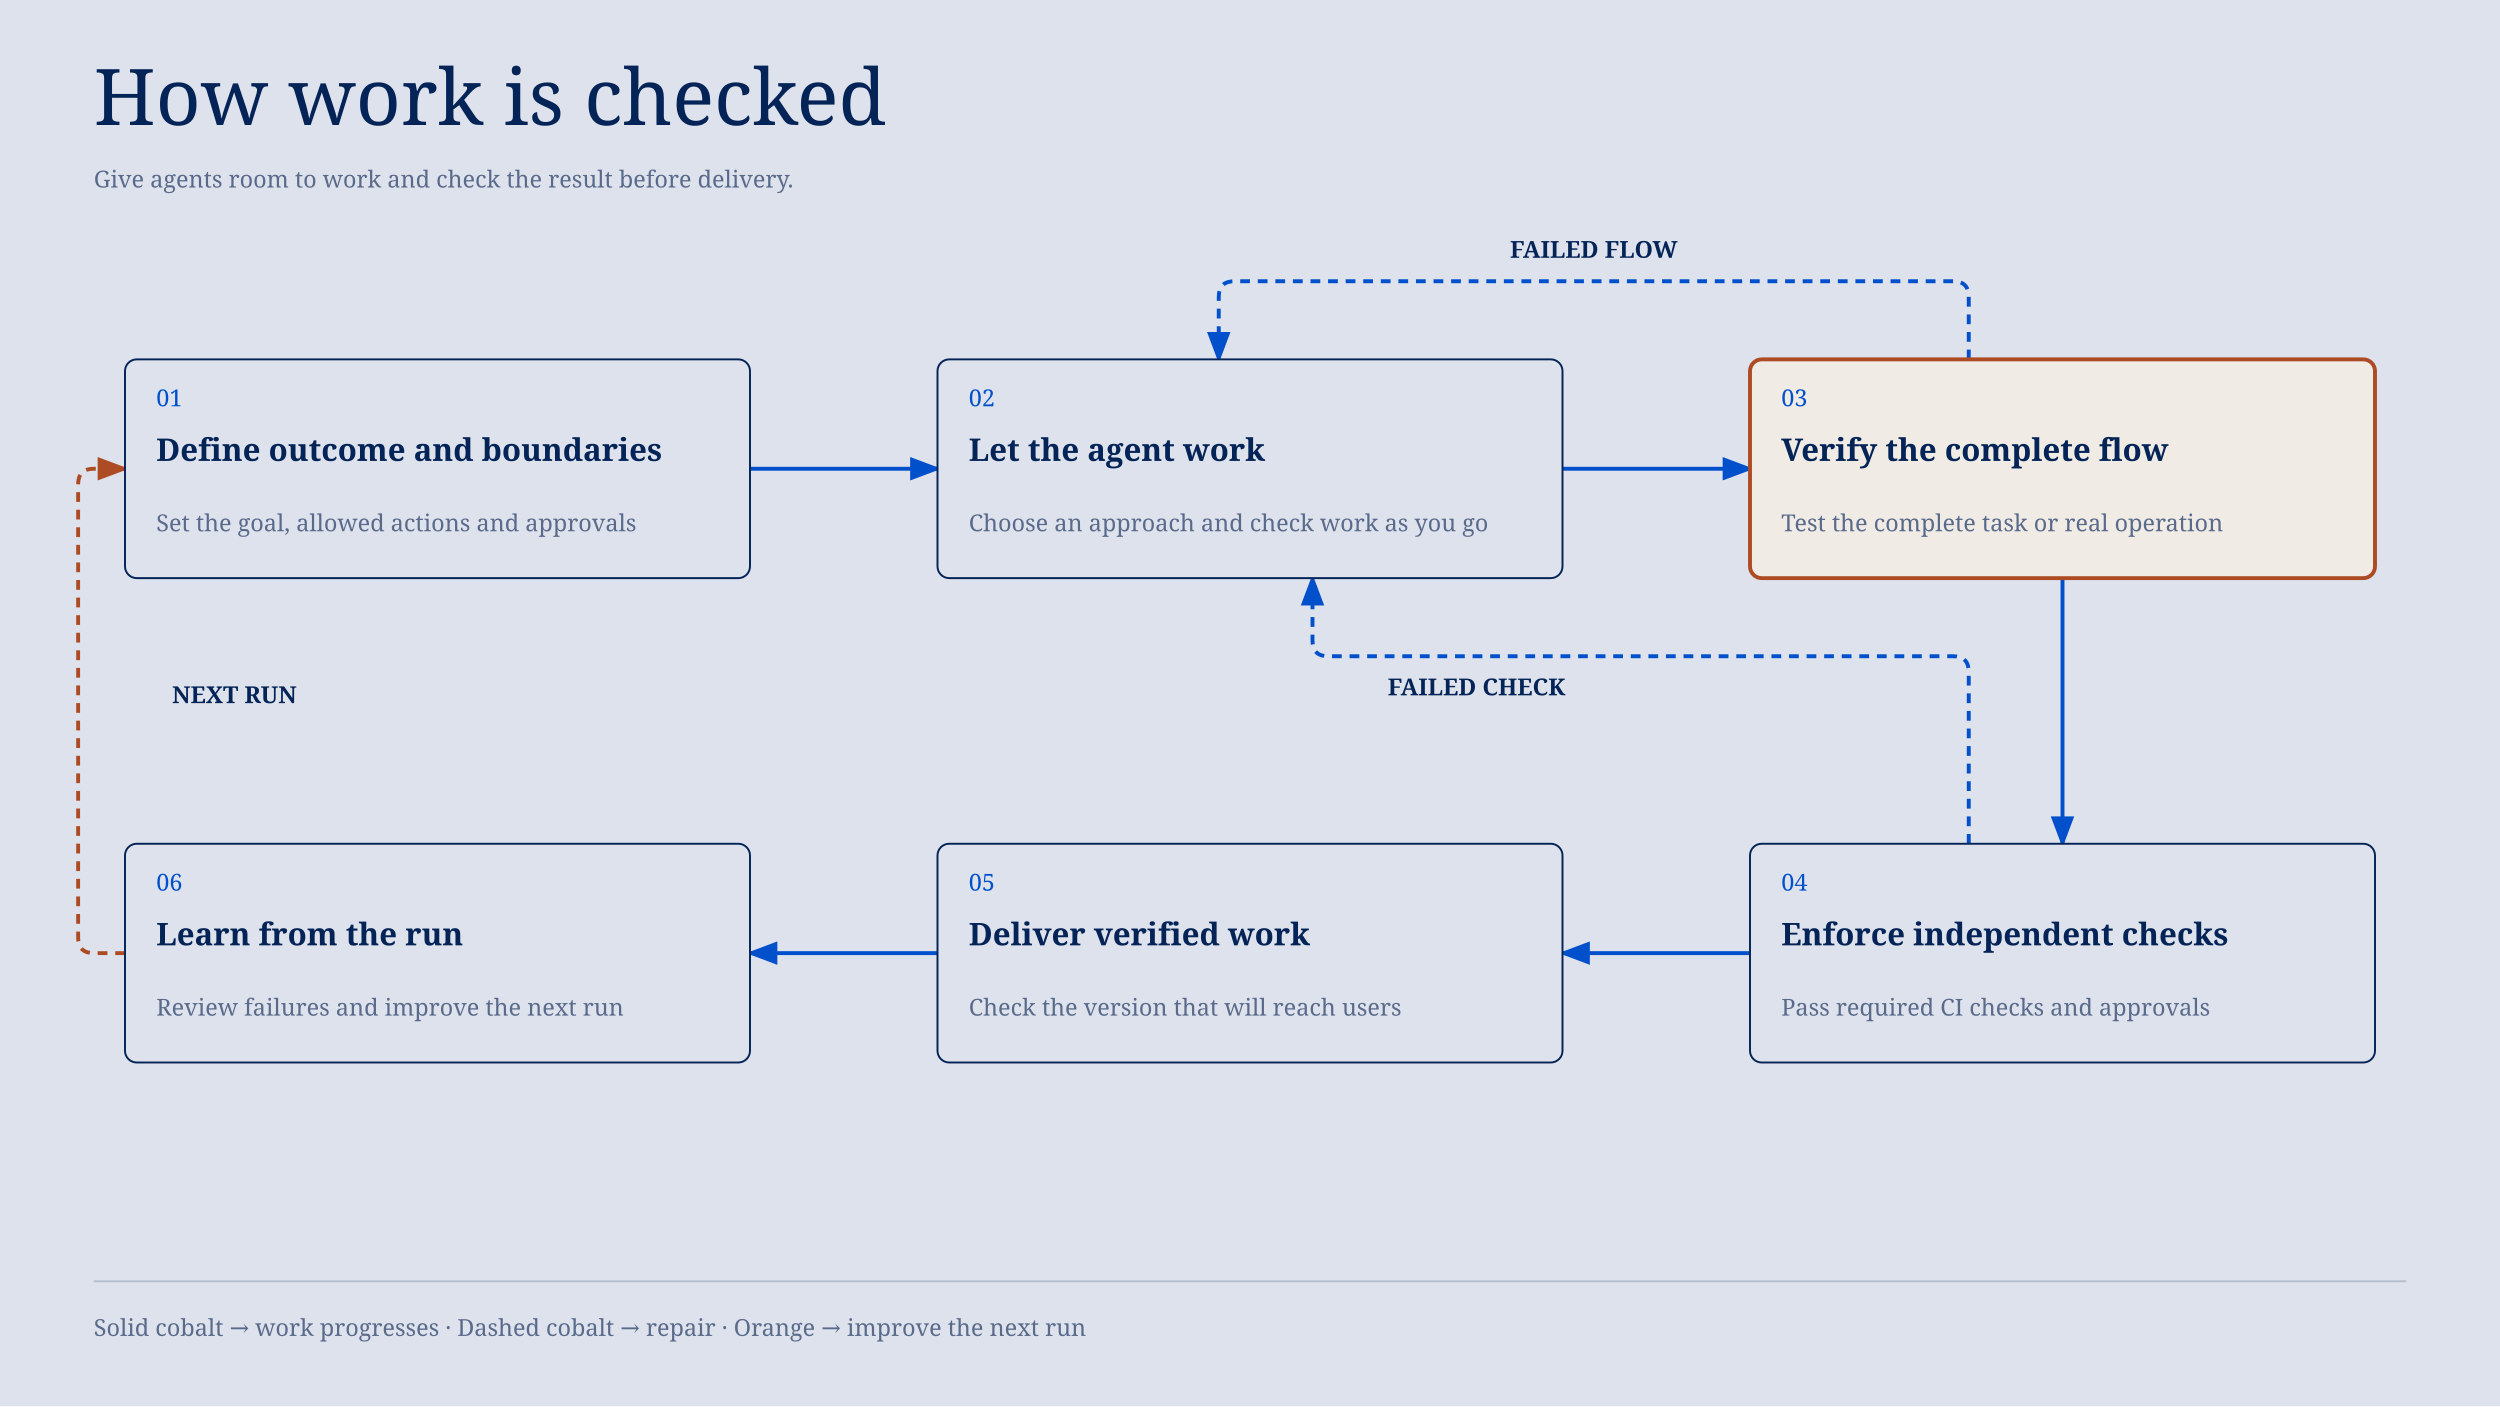
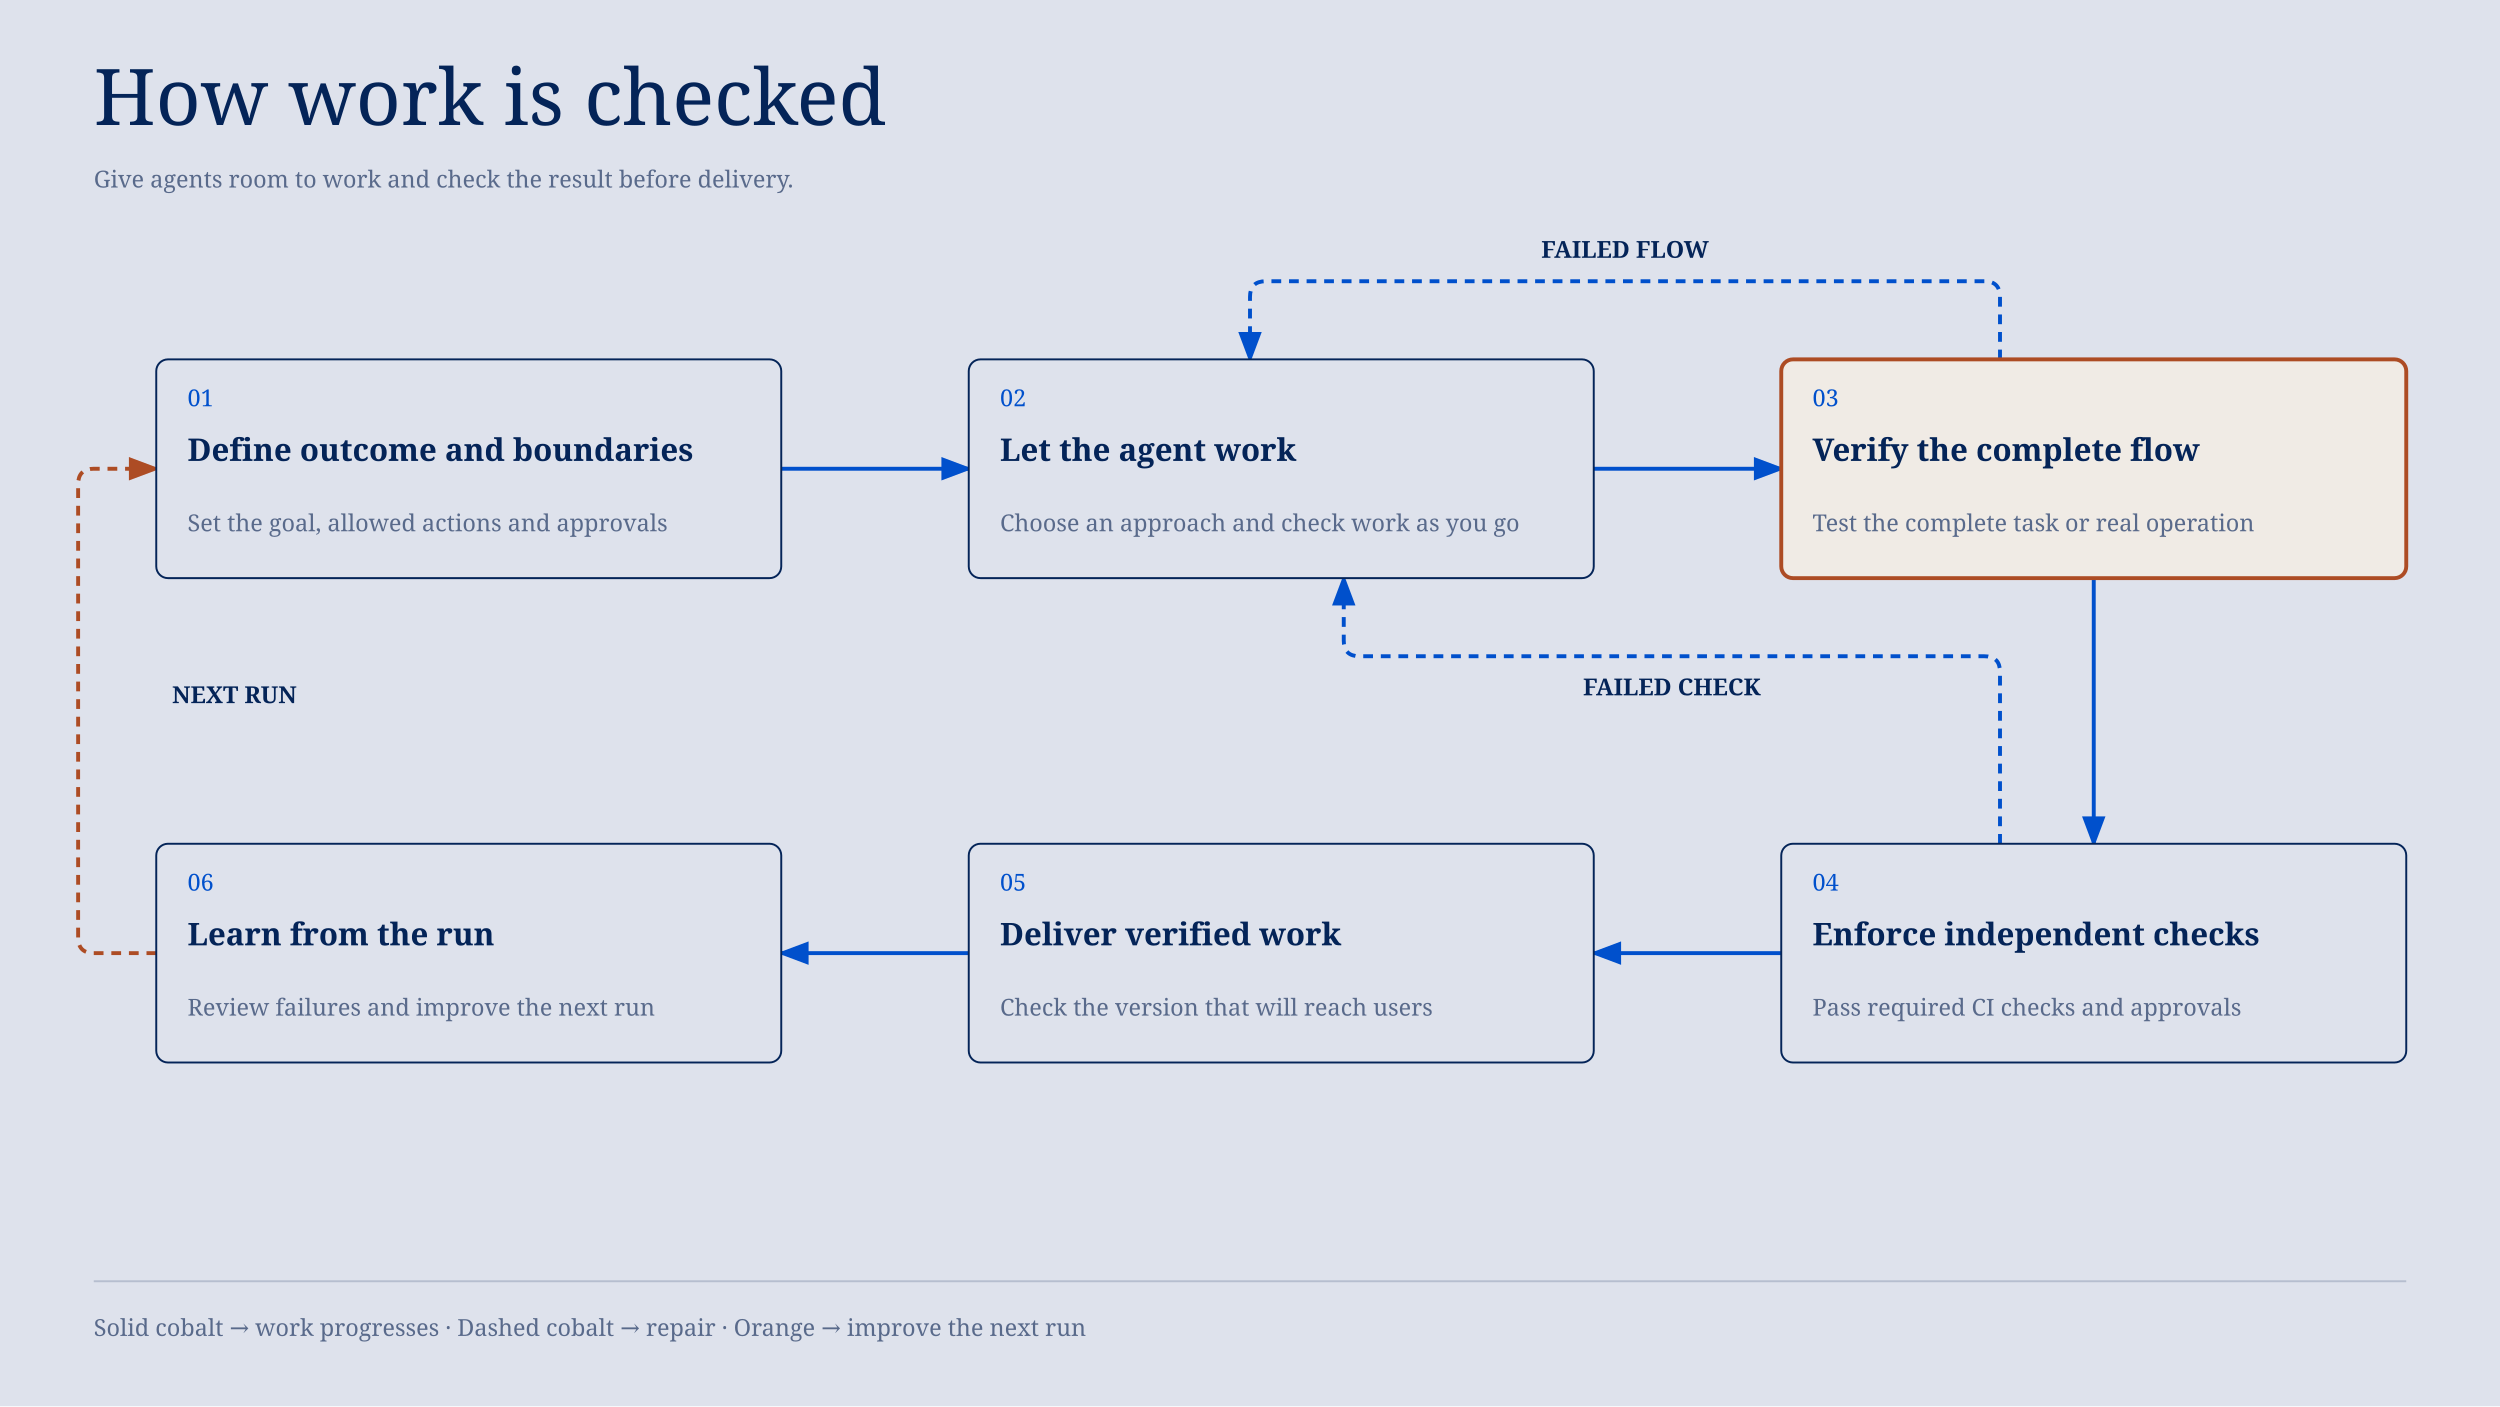
<svg xmlns="http://www.w3.org/2000/svg" class="" viewBox="0 0 1280 720" role="img" aria-labelledby="testing-flow-title testing-flow-desc" id="testing-flow-root">
  <defs>
    <style>#testing-flow-root { color: #042458; font-family: Baskerville,Georgia,serif; }
      #testing-flow-root nav { display:flex;gap:24px;padding:20px 0;border-block:1px solid #596A8B }
      #testing-flow-root a { color:#0050CC }
      #testing-flow-root .diagram-container { width:100%;overflow-x:auto;min-width:0 }
      #testing-flow-root.axonometric { min-width:1000px }
      #testing-flow-root text { font-family:Baskerville,Georgia,serif;fill:#042458 }
      #testing-flow-root .title { font-family:Didot,'Bodoni MT',Georgia,serif;font-size:40px }
      #testing-flow-root .node { font-size:16px;font-weight:600 }
      #testing-flow-root .sub { font-size:12px;fill:#596A8B }
      #testing-flow-root .step-number { font-size:12px;fill:#0050CC }
      #testing-flow-root .group { font-size:14px;font-weight:600;fill:#0050CC }
      #testing-flow-root .label { font-size:12px;font-weight:600 }
      #testing-flow-root .diagram-container { overflow:visible }
      #testing-flow-root.axonometric { min-width:0 }</style>
    <marker id="testing-flow-testing-flow-blue" markerWidth="8" markerHeight="6" refX="7" refY="3" orient="auto">
      <polygon points="0 0,8 3,0 6" fill="#0050CC" />
    </marker>
    <marker id="testing-flow-testing-flow-signal" markerWidth="8" markerHeight="6" refX="7" refY="3" orient="auto">
      <polygon points="0 0,8 3,0 6" fill="#AD4C24" />
    </marker>
    <marker id="testing-flow-testing-flow-muted" markerWidth="8" markerHeight="6" refX="7" refY="3" orient="auto">
      <polygon points="0 0,8 3,0 6" fill="#596A8B" />
    </marker>
  </defs>
  <rect width="1280" height="720" fill="#DEE2EC" />
  <text x="48" y="64" class="title">How work is checked</text>
  <text x="48" y="96" class="sub">Give agents room to work and check the result before delivery.</text>
-   <path d="M 384 240 L 480 240" fill="none" stroke="#0050CC" stroke-width="2" marker-end="url(#testing-flow-testing-flow-blue)" />
-   <path d="M 800 240 L 896 240" fill="none" stroke="#0050CC" stroke-width="2" marker-end="url(#testing-flow-testing-flow-blue)" />
-   <path d="M 1056 296 L 1056 432" fill="none" stroke="#0050CC" stroke-width="2" marker-end="url(#testing-flow-testing-flow-blue)" />
-   <path d="M 896 488 L 800 488" fill="none" stroke="#0050CC" stroke-width="2" marker-end="url(#testing-flow-testing-flow-blue)" />
-   <path d="M 480 488 L 384 488" fill="none" stroke="#0050CC" stroke-width="2" marker-end="url(#testing-flow-testing-flow-blue)" />
-   <path d="M 1008 184 L 1008 152 Q 1008 144 1000 144 L 632 144 Q 624 144 624 152 L 624 184" fill="none" stroke="#0050CC" stroke-width="2" marker-end="url(#testing-flow-testing-flow-blue)" stroke-dasharray="5 4" />
-   <rect x="752" y="120" width="128" height="16" fill="#DEE2EC" />
-   <text x="816.0" y="132" class="label" text-anchor="middle">FAILED FLOW</text>
-   <path d="M 1008 432 L 1008 344 Q 1008 336 1000 336 L 680 336 Q 672 336 672 328 L 672 296" fill="none" stroke="#0050CC" stroke-width="2" marker-end="url(#testing-flow-testing-flow-blue)" stroke-dasharray="5 4" />
-   <rect x="684" y="344" width="144" height="16" fill="#DEE2EC" />
-   <text x="756.0" y="356" class="label" text-anchor="middle">FAILED CHECK</text>
-   <path d="M 64 488 L 48 488 Q 40 488 40 480 L 40 248 Q 40 240 48 240 L 64 240" fill="none" stroke="#AD4C24" stroke-width="2" marker-end="url(#testing-flow-testing-flow-signal)" stroke-dasharray="5 4" />
-   <rect x="48" y="348" width="144" height="16" fill="#DEE2EC" />
-   <text x="120.0" y="360" class="label" text-anchor="middle">NEXT RUN</text>
-   <rect x="64" y="184" width="320" height="112" rx="6" fill="#DEE2EC" stroke="#042458" stroke-width="1" />
-   <text x="80" y="208" class="step-number">01</text>
-   <text x="80" y="236" class="node">Define outcome and boundaries</text>
-   <text x="80" y="272" class="sub">Set the goal, allowed actions and approvals</text>
-   <rect x="480" y="184" width="320" height="112" rx="6" fill="#DEE2EC" stroke="#042458" stroke-width="1" />
-   <text x="496" y="208" class="step-number">02</text>
-   <text x="496" y="236" class="node">Let the agent work</text>
-   <text x="496" y="272" class="sub">Choose an approach and check work as you go</text>
-   <rect x="896" y="184" width="320" height="112" rx="6" fill="#F0EBE5" stroke="#AD4C24" stroke-width="2" />
-   <text x="912" y="208" class="step-number">03</text>
-   <text x="912" y="236" class="node">Verify the complete flow</text>
-   <text x="912" y="272" class="sub">Test the complete task or real operation</text>
-   <rect x="896" y="432" width="320" height="112" rx="6" fill="#DEE2EC" stroke="#042458" stroke-width="1" />
-   <text x="912" y="456" class="step-number">04</text>
-   <text x="912" y="484" class="node">Enforce independent checks</text>
-   <text x="912" y="520" class="sub">Pass required CI checks and approvals</text>
-   <rect x="480" y="432" width="320" height="112" rx="6" fill="#DEE2EC" stroke="#042458" stroke-width="1" />
-   <text x="496" y="456" class="step-number">05</text>
-   <text x="496" y="484" class="node">Deliver verified work</text>
-   <text x="496" y="520" class="sub">Check the version that will reach users</text>
-   <rect x="64" y="432" width="320" height="112" rx="6" fill="#DEE2EC" stroke="#042458" stroke-width="1" />
-   <text x="80" y="456" class="step-number">06</text>
-   <text x="80" y="484" class="node">Learn from the run</text>
-   <text x="80" y="520" class="sub">Review failures and improve the next run</text>
+   <g transform="translate(16 0)">
+     <path d="M 384 240 L 480 240" fill="none" stroke="#0050CC" stroke-width="2" marker-end="url(#testing-flow-testing-flow-blue)" />
+     <path d="M 800 240 L 896 240" fill="none" stroke="#0050CC" stroke-width="2" marker-end="url(#testing-flow-testing-flow-blue)" />
+     <path d="M 1056 296 L 1056 432" fill="none" stroke="#0050CC" stroke-width="2" marker-end="url(#testing-flow-testing-flow-blue)" />
+     <path d="M 896 488 L 800 488" fill="none" stroke="#0050CC" stroke-width="2" marker-end="url(#testing-flow-testing-flow-blue)" />
+     <path d="M 480 488 L 384 488" fill="none" stroke="#0050CC" stroke-width="2" marker-end="url(#testing-flow-testing-flow-blue)" />
+     <path d="M 1008 184 L 1008 152 Q 1008 144 1000 144 L 632 144 Q 624 144 624 152 L 624 184" fill="none" stroke="#0050CC" stroke-width="2" marker-end="url(#testing-flow-testing-flow-blue)" stroke-dasharray="5 4" />
+     <rect x="752" y="120" width="128" height="16" fill="#DEE2EC" />
+     <text x="816.0" y="132" class="label" text-anchor="middle">FAILED FLOW</text>
+     <path d="M 1008 432 L 1008 344 Q 1008 336 1000 336 L 680 336 Q 672 336 672 328 L 672 296" fill="none" stroke="#0050CC" stroke-width="2" marker-end="url(#testing-flow-testing-flow-blue)" stroke-dasharray="5 4" />
+     <rect x="768" y="344" width="144" height="16" fill="#DEE2EC" />
+     <text x="840.0" y="356" class="label" text-anchor="middle">FAILED CHECK</text>
+     <path d="M 64 488 L 32 488 Q 24 488 24 480 L 24 248 Q 24 240 32 240 L 64 240" fill="none" stroke="#AD4C24" stroke-width="2" marker-end="url(#testing-flow-testing-flow-signal)" stroke-dasharray="5 4" />
+     <rect x="32" y="348" width="144" height="16" fill="#DEE2EC" />
+     <text x="104.0" y="360" class="label" text-anchor="middle">NEXT RUN</text>
+     <rect x="64" y="184" width="320" height="112" rx="6" fill="#DEE2EC" stroke="#042458" stroke-width="1" />
+     <text x="80" y="208" class="step-number">01</text>
+     <text x="80" y="236" class="node">Define outcome and boundaries</text>
+     <text x="80" y="272" class="sub">Set the goal, allowed actions and approvals</text>
+     <rect x="480" y="184" width="320" height="112" rx="6" fill="#DEE2EC" stroke="#042458" stroke-width="1" />
+     <text x="496" y="208" class="step-number">02</text>
+     <text x="496" y="236" class="node">Let the agent work</text>
+     <text x="496" y="272" class="sub">Choose an approach and check work as you go</text>
+     <rect x="896" y="184" width="320" height="112" rx="6" fill="#F0EBE5" stroke="#AD4C24" stroke-width="2" />
+     <text x="912" y="208" class="step-number">03</text>
+     <text x="912" y="236" class="node">Verify the complete flow</text>
+     <text x="912" y="272" class="sub">Test the complete task or real operation</text>
+     <rect x="896" y="432" width="320" height="112" rx="6" fill="#DEE2EC" stroke="#042458" stroke-width="1" />
+     <text x="912" y="456" class="step-number">04</text>
+     <text x="912" y="484" class="node">Enforce independent checks</text>
+     <text x="912" y="520" class="sub">Pass required CI checks and approvals</text>
+     <rect x="480" y="432" width="320" height="112" rx="6" fill="#DEE2EC" stroke="#042458" stroke-width="1" />
+     <text x="496" y="456" class="step-number">05</text>
+     <text x="496" y="484" class="node">Deliver verified work</text>
+     <text x="496" y="520" class="sub">Check the version that will reach users</text>
+     <rect x="64" y="432" width="320" height="112" rx="6" fill="#DEE2EC" stroke="#042458" stroke-width="1" />
+     <text x="80" y="456" class="step-number">06</text>
+     <text x="80" y="484" class="node">Learn from the run</text>
+     <text x="80" y="520" class="sub">Review failures and improve the next run</text>
+   </g>
  <path d="M48 656 H1232" stroke="#596A8B" stroke-opacity=".3" />
  <text x="48" y="684" class="sub">Solid cobalt → work progresses     ·     Dashed cobalt → repair     ·     Orange → improve the next run</text>
</svg>
